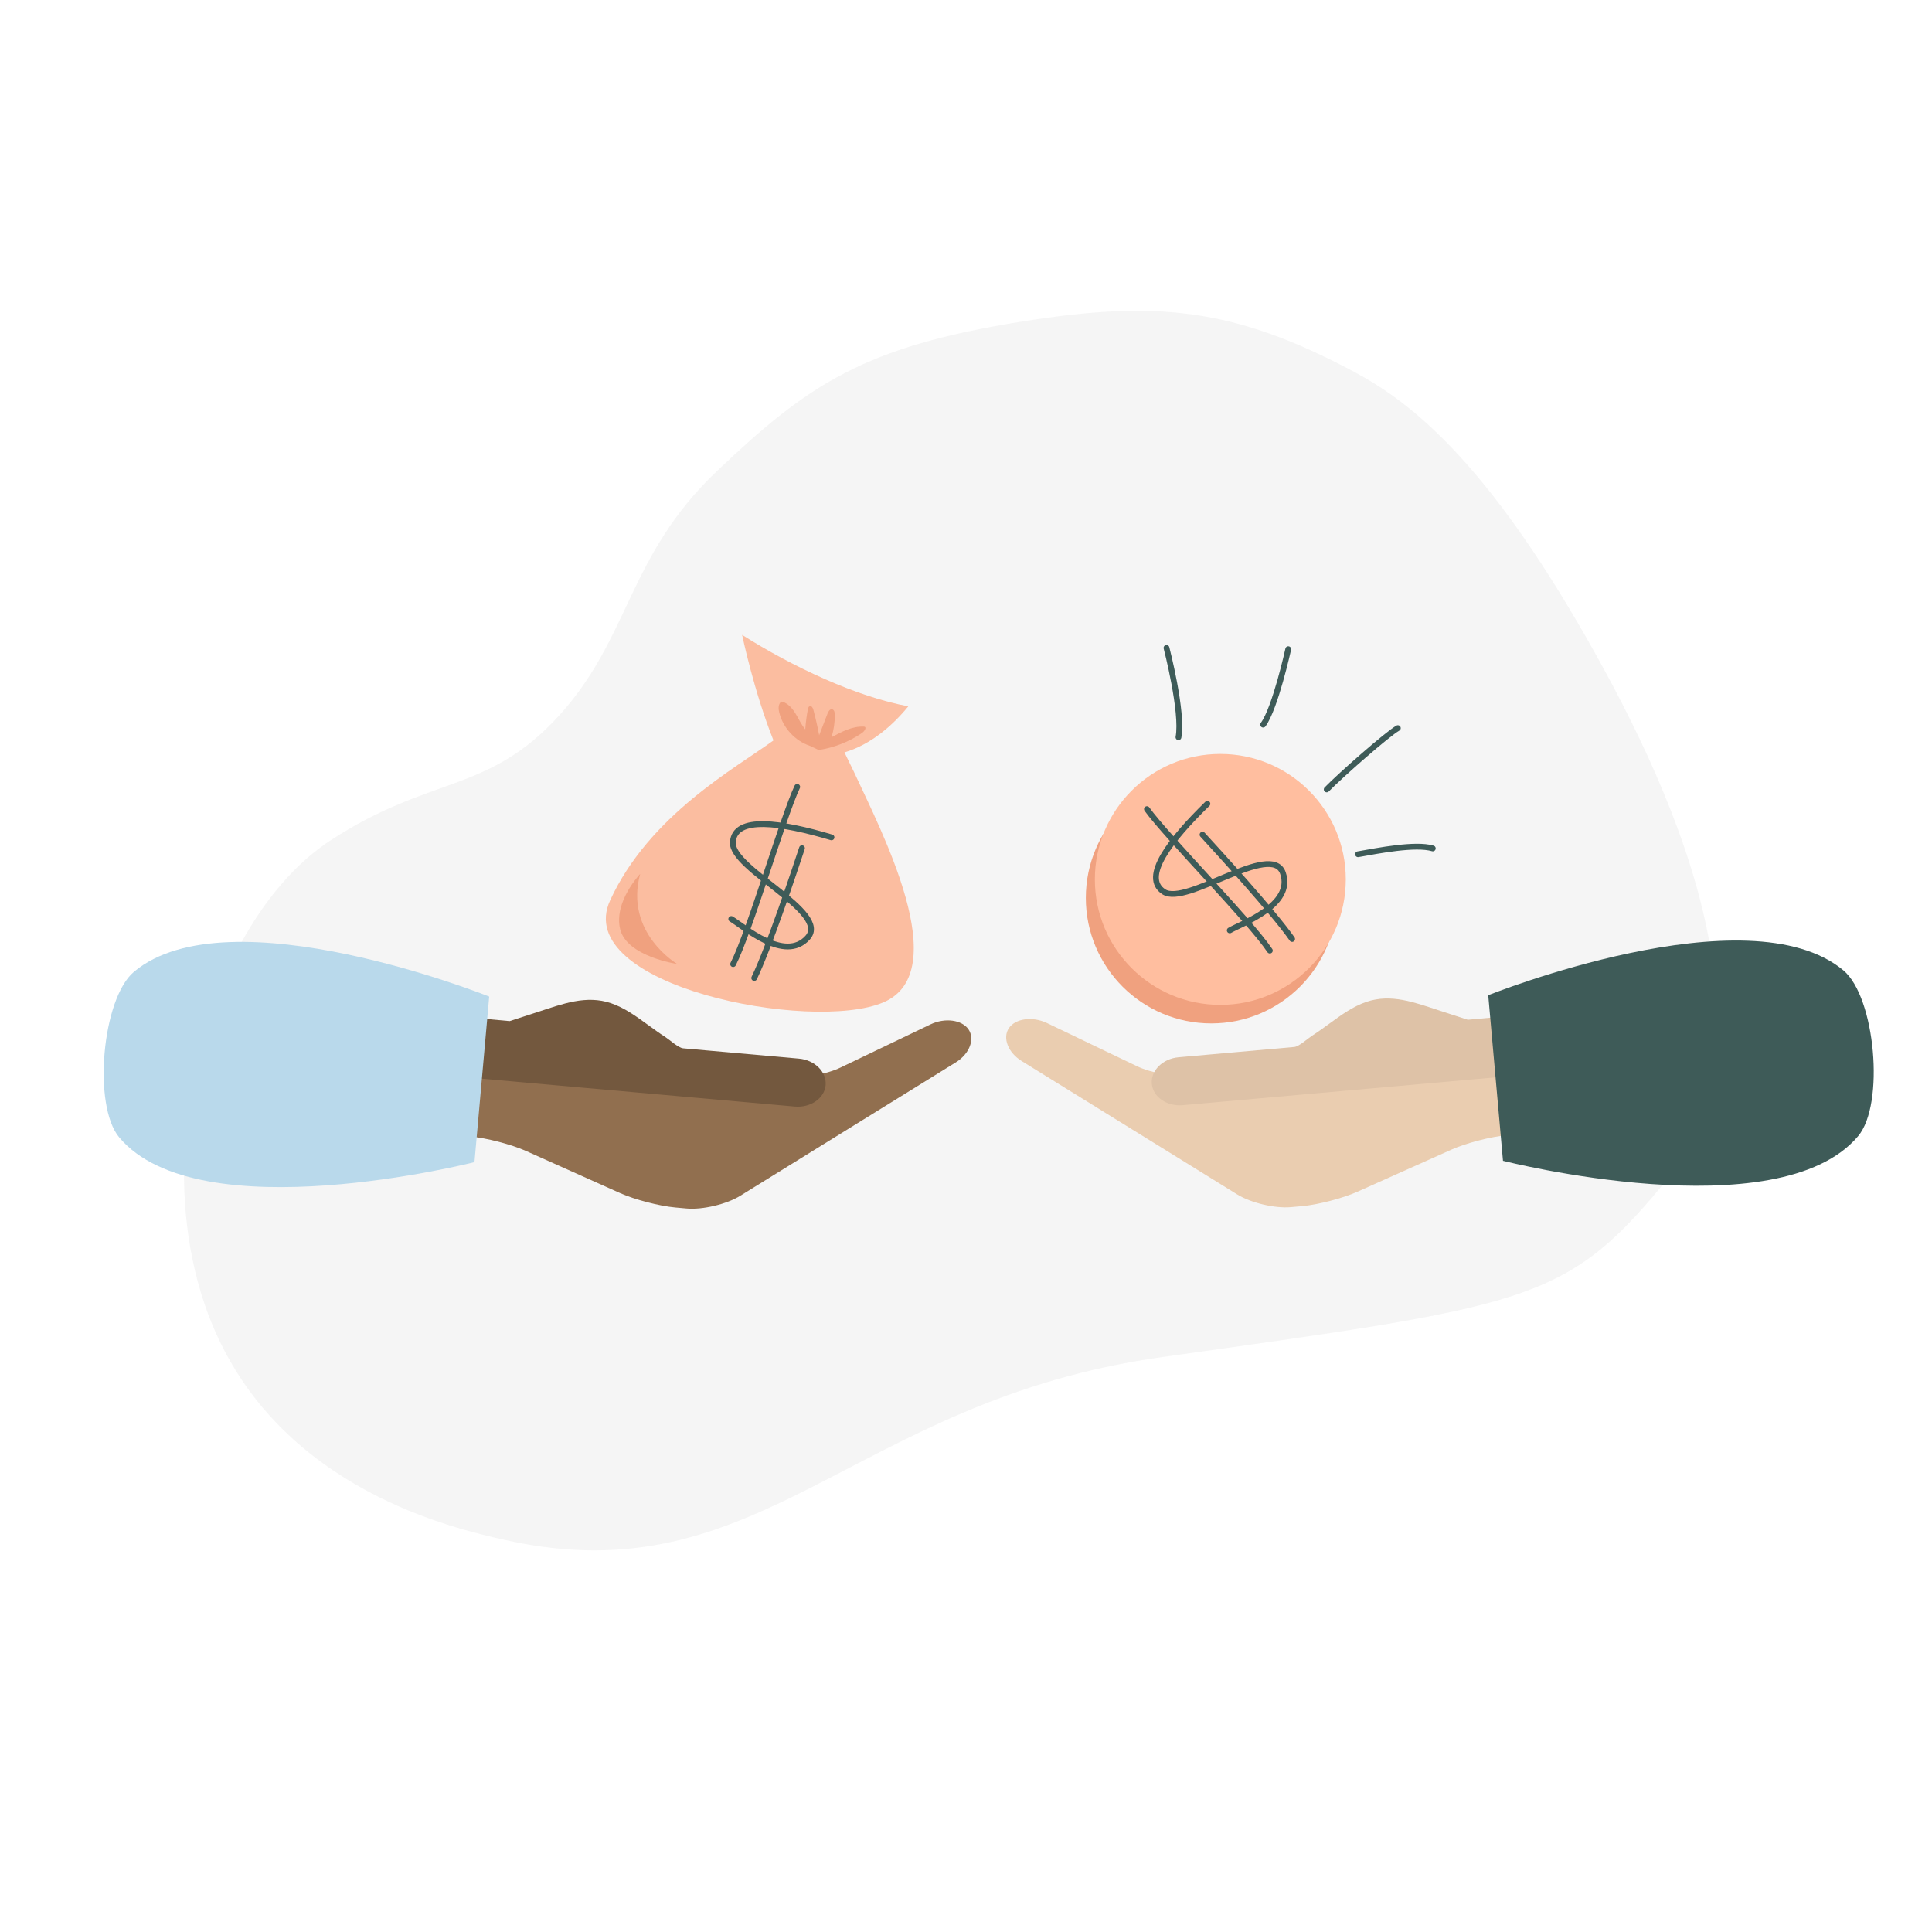
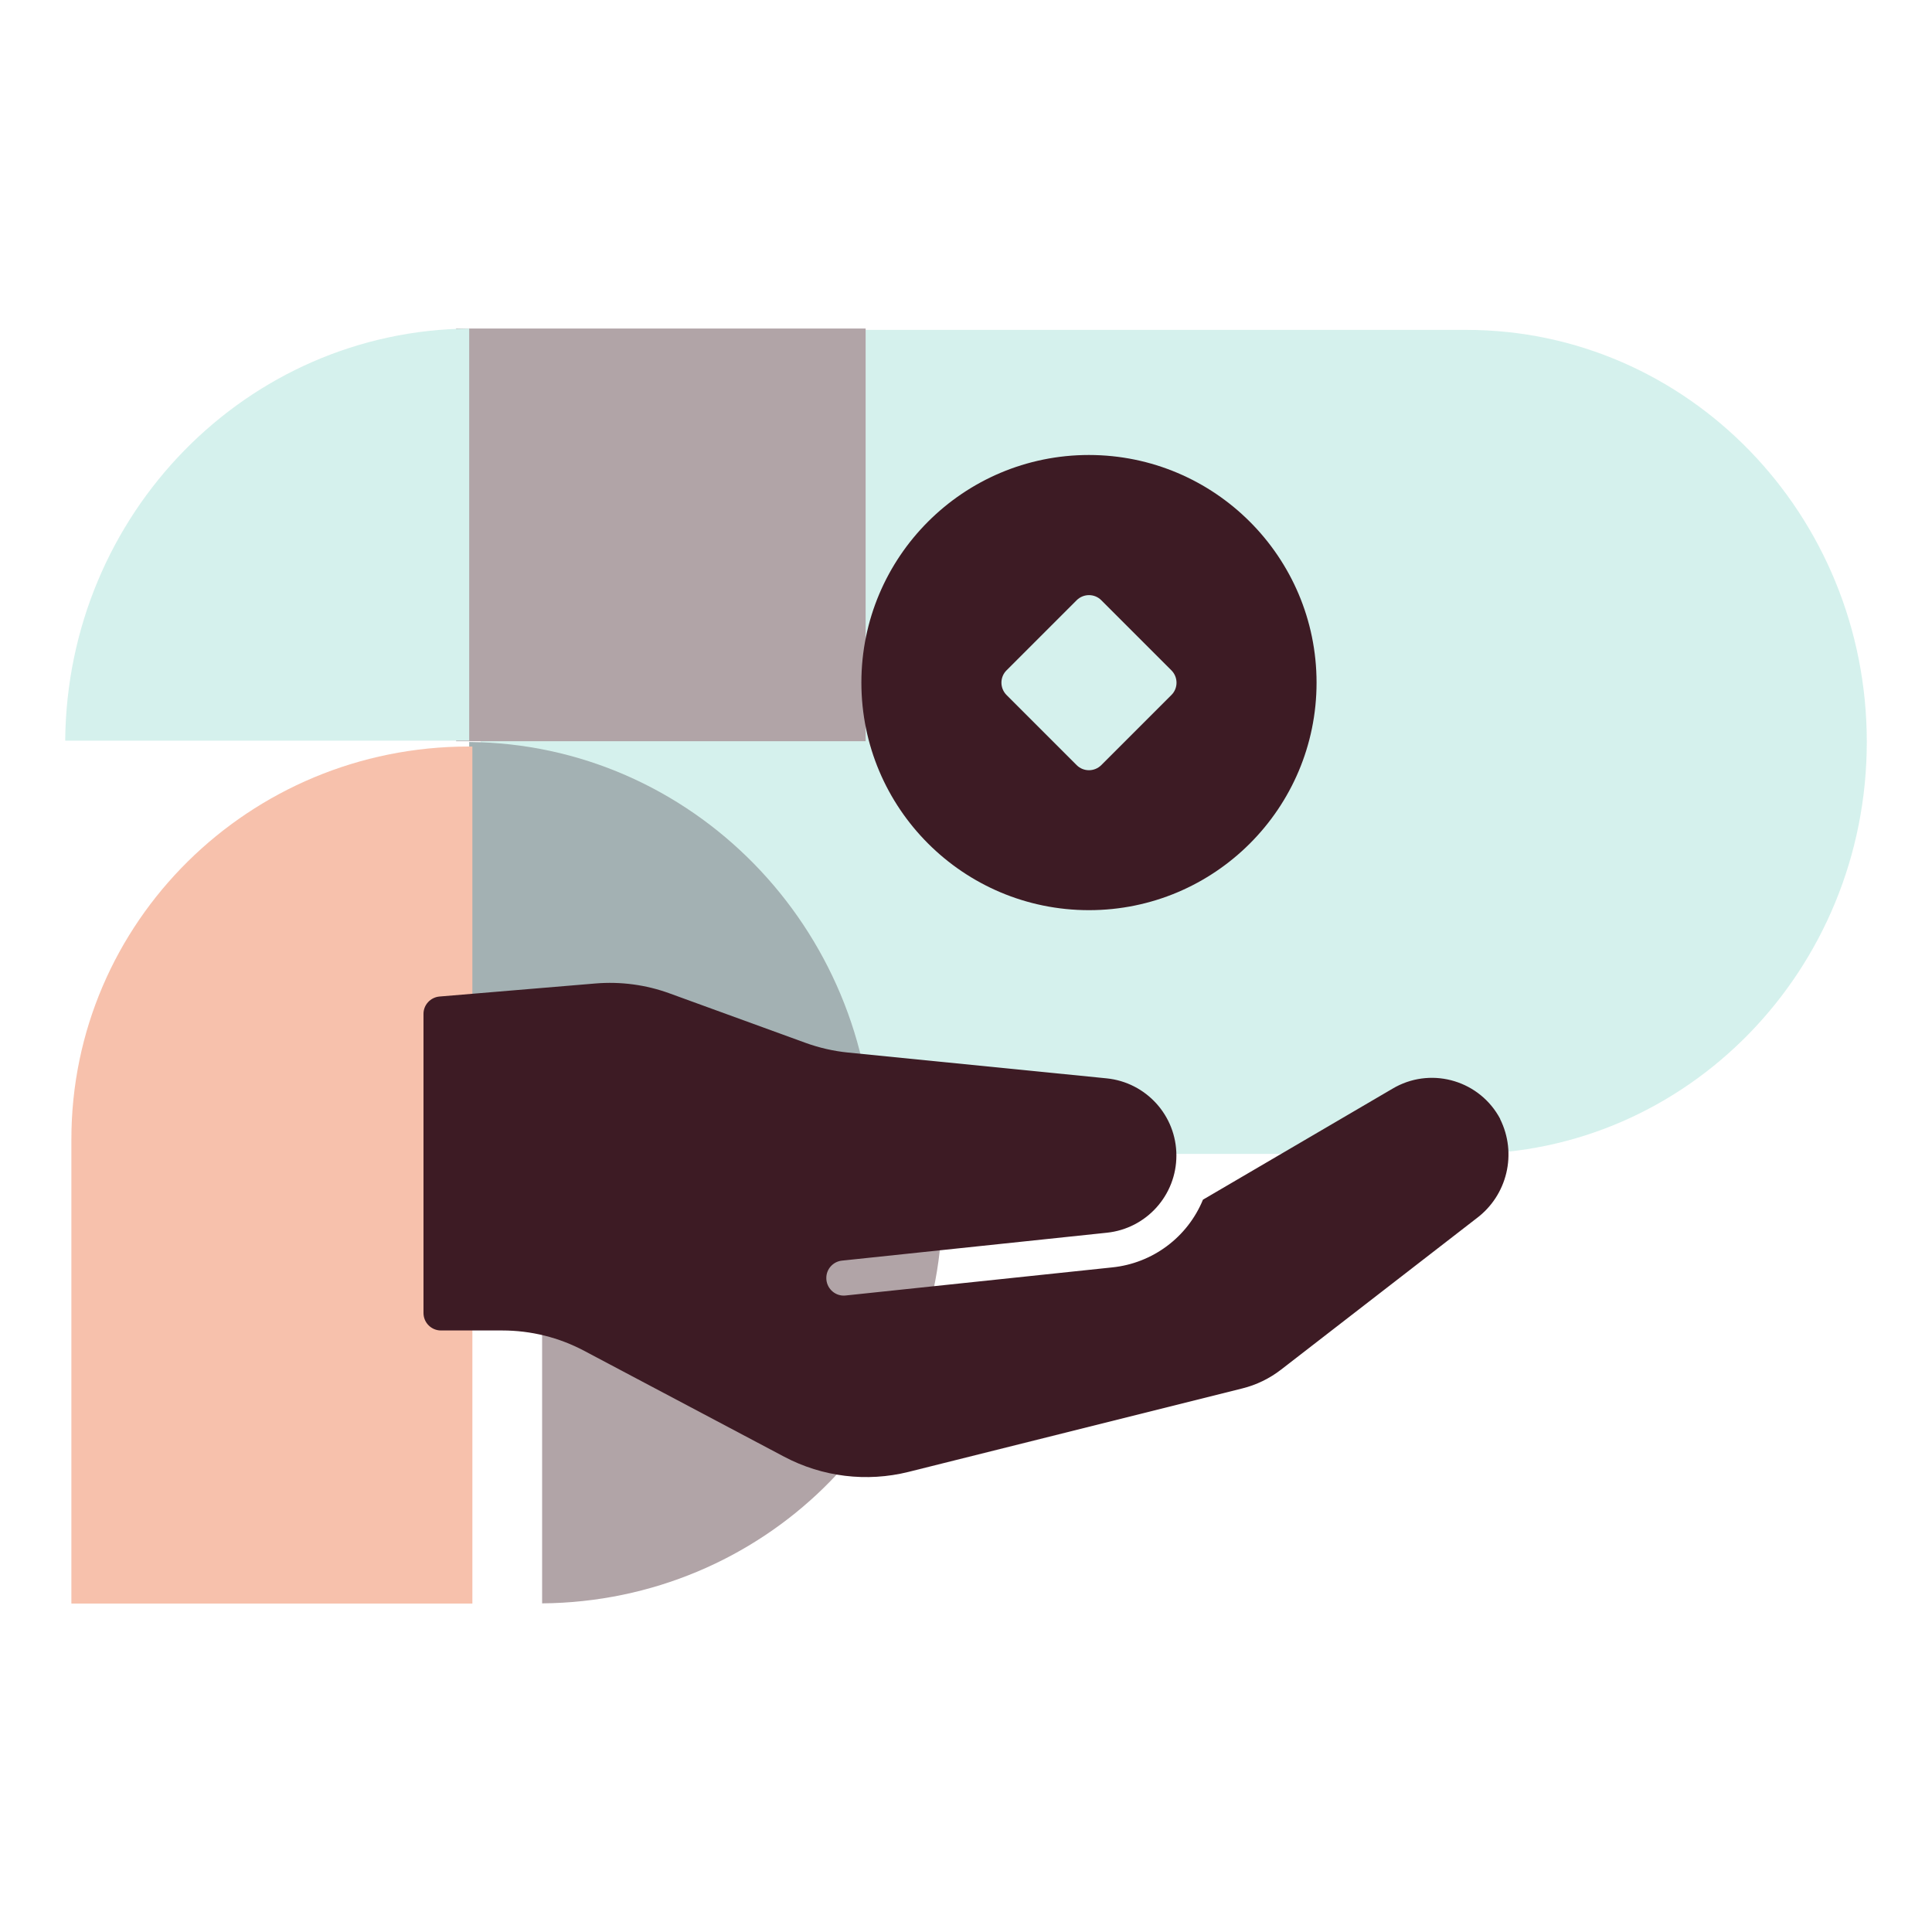
- <svg xmlns="http://www.w3.org/2000/svg" id="a" viewBox="0 0 1000 1000">
+ <svg xmlns="http://www.w3.org/2000/svg" id="Layer_1" viewBox="0 0 200 200">
  <defs>
-     <style>.b{fill:#eacdb0;}.c{fill:#ffbe9f;}.d{fill:#f0a17f;}.e{fill:#fbbda0;}.f{fill:#916f4f;}.g{fill:#73583e;}.h{fill:#b9d9eb;}.i{fill:#dec2a7;}.j{fill:#3e5b58;}.k{fill:none;stroke:#3e5b58;stroke-linecap:round;stroke-linejoin:round;stroke-width:3px;}.l{fill:#e6e6e6;opacity:.4;}</style>
+     <style>.cls-1{fill:none;}.cls-2{clip-path:url(#clippath);}.cls-3{fill:#ea6530;}.cls-4{fill:#97ddd1;}.cls-5{fill:#1a3c40;}.cls-6{fill:#3d1b24;}.cls-7{clip-path:url(#clippath-1);}.cls-8{opacity:.4;}</style>
+     <clipPath id="clippath">
+       <rect class="cls-1" x="6.75" y="34.01" width="186.5" height="131.98" />
+     </clipPath>
+     <clipPath id="clippath-1">
+       <rect class="cls-1" x="6.75" y="34.01" width="186.5" height="131.98" />
+     </clipPath>
  </defs>
-   <path class="l" d="M816.48,322.1c-51.31-87.85-89.08-115.49-115.79-129.74-62.29-33.22-102.65-36.87-171.07-26.03-82.45,13.06-111.3,32.65-158.36,77.34-46.69,44.35-44.86,86.09-81.97,126.79-36.98,40.57-66.66,30.69-118.5,64.72-62.58,41.08-97.89,165.08-59.82,253.01,35.94,83.03,123.89,102.89,150,108.79,133.04,30.04,179.73-71.98,340.42-94.54,185.63-26.05,208.4-28.04,257.83-87.51,66.45-79.94,5.74-209.82-42.74-292.83Z" />
-   <g>
-     <circle class="d" cx="626.97" cy="464.77" r="64.94" />
-     <circle class="c" cx="631.64" cy="455.18" r="64.94" />
-     <path class="k" d="M624.95,416.04c-19.21,18.74-34.2,38.03-22.53,45.57,11.68,7.55,55.87-26.37,61.62-9.72s-21.24,25.99-27.52,29.67" />
-     <path class="k" d="M593.66,418.8c9.79,13.74,53.19,57.67,63.61,73.22" />
-     <path class="k" d="M622.42,432.03c8.08,8.79,36.43,39.79,46.38,53.99" />
-     <path class="k" d="M609.98,381.58c2.44-12.94-6.2-46.23-6.2-46.23" />
-     <path class="k" d="M653.8,375.07c6.27-8.5,12.99-39.05,12.99-39.05" />
-     <path class="k" d="M686.7,408.61c7.66-7.83,31.52-28.75,36.82-31.74" />
-     <path class="k" d="M702.92,442.16c10.31-1.84,29.71-5.67,38.69-3.02" />
+   <g class="cls-8">
+     <g class="cls-2">
+       <path class="cls-4" d="M49.75,34.15V119.45h101.69c.12,0,.23,0,.35,0,22.89,0,41.46-19.09,41.46-42.65s-18.56-42.65-41.46-42.65c-.12,0-.24,0-.35,0h0s-101.69,0-101.69,0Z" />
+     </g>
+     <rect class="cls-6" x="47.22" y="34.01" width="42.39" height="42.72" />
+     <g class="cls-7">
+       <path class="cls-5" d="M48.57,119.47h41.82c-.19-23.48-18.8-42.46-41.82-42.66v42.66Z" />
+       <path class="cls-4" d="M48.57,76.67H6.75c.19-23.48,18.81-42.46,41.82-42.66v42.66Z" />
+       <path class="cls-6" d="M56.12,125.42v40.56c22.78-.19,41.21-18.24,41.4-40.56H56.12Z" />
+       <path class="cls-3" d="M48.9,77.28c-.13,0-.26,0-.39,0-22.71,0-41.12,18.2-41.12,40.66,0,.12,0,.23,0,.35h0v47.71H48.9V77.28Z" />
+     </g>
  </g>
  <g>
-     <path class="f" d="M201.5,569.5c-.73,8.19,5.38,15.5,13.57,16.23l28.6,2.55c8.19,.73,21.04,4.08,28.55,7.44l48.76,21.83c7.51,3.36,20.36,6.71,28.55,7.44l5.94,.53c8.19,.73,20.62-2.22,27.62-6.55l111.69-69.13c7-4.33,9.94-11.97,6.55-16.99s-12.24-6.2-19.66-2.65l-46.63,22.36c-7.42,3.56-20.19,5.86-28.39,5.13l-187.61-16.84c-8.19-.74-15.5,5.37-16.22,13.56l-1.34,15.09Z" />
-     <path class="g" d="M204.3,538.11c.73-8.19,8.04-14.29,16.23-13.54l43.27,3.95,15.11-4.91c12.19-3.96,24.53-8.72,37.34-4.36,7.03,2.39,13.1,6.83,19.04,11.16,3.01,2.19,6.01,4.38,9.14,6.39,2.15,1.38,6.7,5.58,9.16,5.8l59.96,5.34c8.19,.73,14.4,6.91,13.8,13.73s-7.81,11.8-16,11.07l-67.41-6-29.8-2.65-96.38-8.58c-8.19-.73-14.3-8.03-13.57-16.22l.1-1.17Z" />
-     <path class="h" d="M245.58,601.52s-142.7,36.33-183.88-12.83c-13.81-16.49-8.86-71.88,7.63-85.69,49.17-41.18,183.88,12.83,183.88,12.83l-7.63,85.69Z" />
-   </g>
-   <g>
-     <path class="e" d="M442.16,399.88c13.7,29.71,52.26,103.19,15.05,118.96-37.22,15.77-161.72-8.63-141.4-52.83,20.32-44.2,65.21-68.59,84.54-82.77-10.19-25.56-16.23-54.62-16.23-54.62,26.01,16.47,59.04,31.99,86.02,36.97-7.86,9.64-19.2,19.75-33.05,23.85l5.08,10.45Z" />
-     <path class="k" d="M430.38,433.42c-25.87-7.7-50.15-11.42-51.06,2.53-.91,13.95,50.52,36.16,38.72,49.37-11.8,13.21-33.23-5.93-39.54-9.65" />
-     <path class="k" d="M412.64,407.29c-7.28,15.33-24.61,74.97-33.17,91.73" />
-     <path class="k" d="M415.1,439.03c-3.77,11.4-17.11,51.49-24.71,67.18" />
-     <path class="d" d="M350.49,498.94s-27.41-16.15-19.14-46.6c0,0-13.85,14.51-10.34,28.67,3.5,14.16,29.48,17.93,29.48,17.93Z" />
-     <path class="d" d="M423.77,388.2c7.76-1.18,15.25-4.07,21.79-8.4,1.03-.68,2.11-1.51,2.36-2.72,.05-.24,.06-.52-.1-.72-.18-.23-.51-.27-.8-.28-5.9-.23-11.42,2.68-16.61,5.51,1.14-3.78,1.72-7.73,1.7-11.68,0-1.14-.32-2.6-1.45-2.78-1.13-.19-1.89,1.1-2.31,2.17l-4.35,11.27c-.83-4.45-1.84-8.87-3.02-13.25-.25-.93-.9-2.1-1.83-1.83-.63,.19-.86,.95-.99,1.59-.66,3.44-1.11,6.93-1.35,10.43-2.02-2.36-3.29-5.25-4.89-7.91-1.6-2.66-3.7-5.23-6.61-6.3-.23-.08-.48-.16-.72-.12-.32,.05-.58,.29-.77,.55-1.07,1.4-.89,3.38-.47,5.09,1.94,7.94,8.18,14.7,15.94,17.26l4.46,2.12Z" />
-   </g>
-   <g>
-     <path class="b" d="M822.03,568.8c.73,8.19-5.38,15.5-13.57,16.23l-28.6,2.55c-8.19,.73-21.04,4.08-28.55,7.44l-48.76,21.83c-7.51,3.36-20.36,6.71-28.55,7.44l-5.94,.53c-8.19,.73-20.62-2.22-27.62-6.55l-111.69-69.13c-7-4.33-9.94-11.97-6.55-16.99,3.39-5.01,12.24-6.2,19.66-2.65l46.63,22.36c7.42,3.56,20.19,5.86,28.39,5.13l187.61-16.84c8.19-.74,15.5,5.37,16.22,13.56l1.34,15.09Z" />
-     <path class="i" d="M819.23,537.41c-.73-8.19-8.04-14.29-16.23-13.54l-43.27,3.95-15.11-4.91c-12.19-3.96-24.53-8.72-37.34-4.36-7.03,2.39-13.1,6.83-19.04,11.16-3.01,2.19-6.01,4.38-9.14,6.39-2.15,1.38-6.7,5.58-9.16,5.8l-59.96,5.34c-8.19,.73-14.4,6.91-13.8,13.73s7.81,11.8,16,11.07l67.41-6,29.8-2.65,96.38-8.58c8.19-.73,14.3-8.03,13.57-16.22l-.1-1.17Z" />
-     <path class="j" d="M777.94,600.82s142.7,36.33,183.88-12.83c13.81-16.49,8.86-71.88-7.63-85.69-49.17-41.18-183.88,12.83-183.88,12.83l7.63,85.69Z" />
+     <path class="cls-6" d="M155.3,115.83c-2.07-3.9-6.91-5.39-10.81-3.32-.12,.07-.25,.14-.37,.21l-19.59,11.47c-1.6,3.89-5.21,6.58-9.39,7.01l-27.61,2.91c-.06,0-.13,.01-.19,.01-1,0-1.81-.83-1.8-1.83,0-.92,.7-1.69,1.61-1.79l.19-.02h0l27.25-2.87c4.09-.43,7.19-3.88,7.19-7.99h0c0-4.13-3.13-7.58-7.23-7.99l-26.76-2.67c-1.5-.15-2.98-.49-4.39-1l-14.07-5.12c-2.46-.9-5.09-1.25-7.7-1.03l-16.13,1.35c-.94,.08-1.67,.87-1.66,1.81v30.95c0,1,.81,1.81,1.81,1.81h6.35c2.96,0,5.87,.72,8.48,2.11l20.7,10.96c3.95,2.09,8.53,2.65,12.87,1.57l34.55-8.64c1.46-.36,2.83-1.03,4.02-1.95l20.22-15.65c3.2-2.39,4.23-6.72,2.45-10.29Z" />
+     <path class="cls-6" d="M112.73,47.1c-13.01,0-23.56,10.55-23.56,23.56s10.55,23.56,23.56,23.56,23.56-10.55,23.56-23.56c-.01-13.01-10.56-23.55-23.56-23.56Zm8.53,24.85l-7.25,7.25c-.71,.71-1.86,.71-2.56,0l-7.25-7.25c-.71-.71-.71-1.86,0-2.56l7.25-7.25c.71-.71,1.86-.71,2.56,0l7.25,7.25c.71,.71,.71,1.86,0,2.56Z" />
  </g>
</svg>
